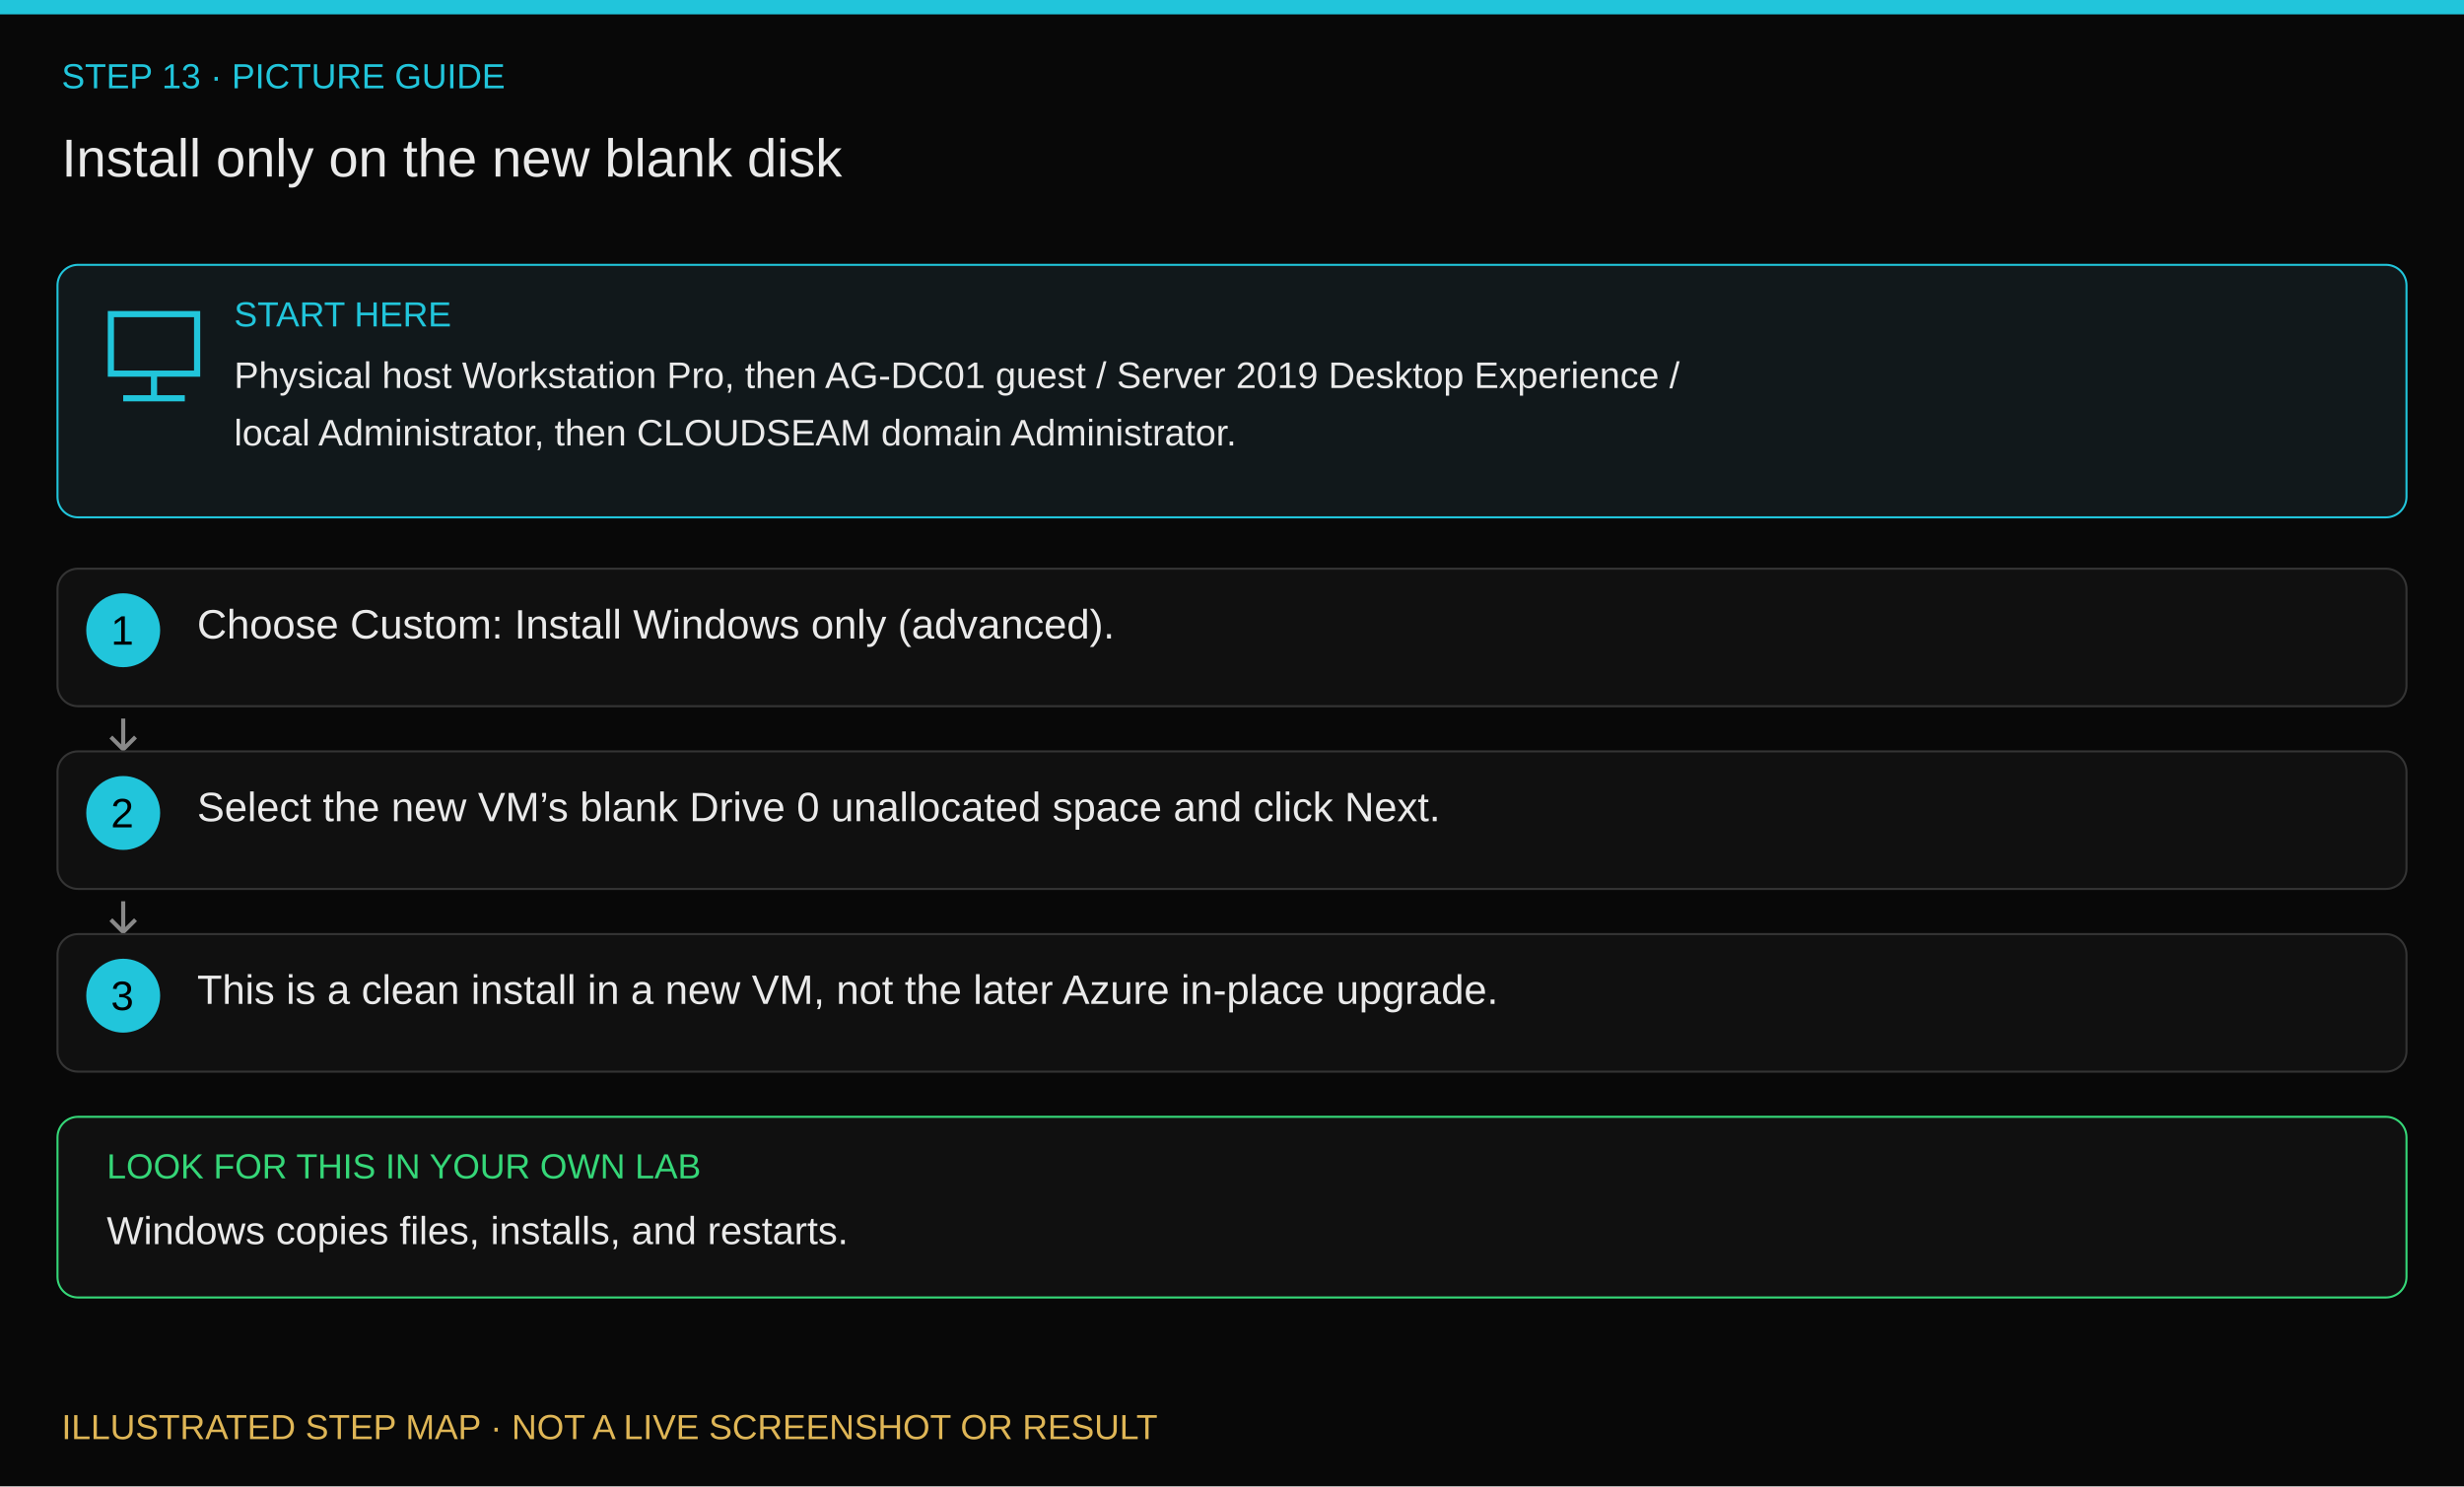
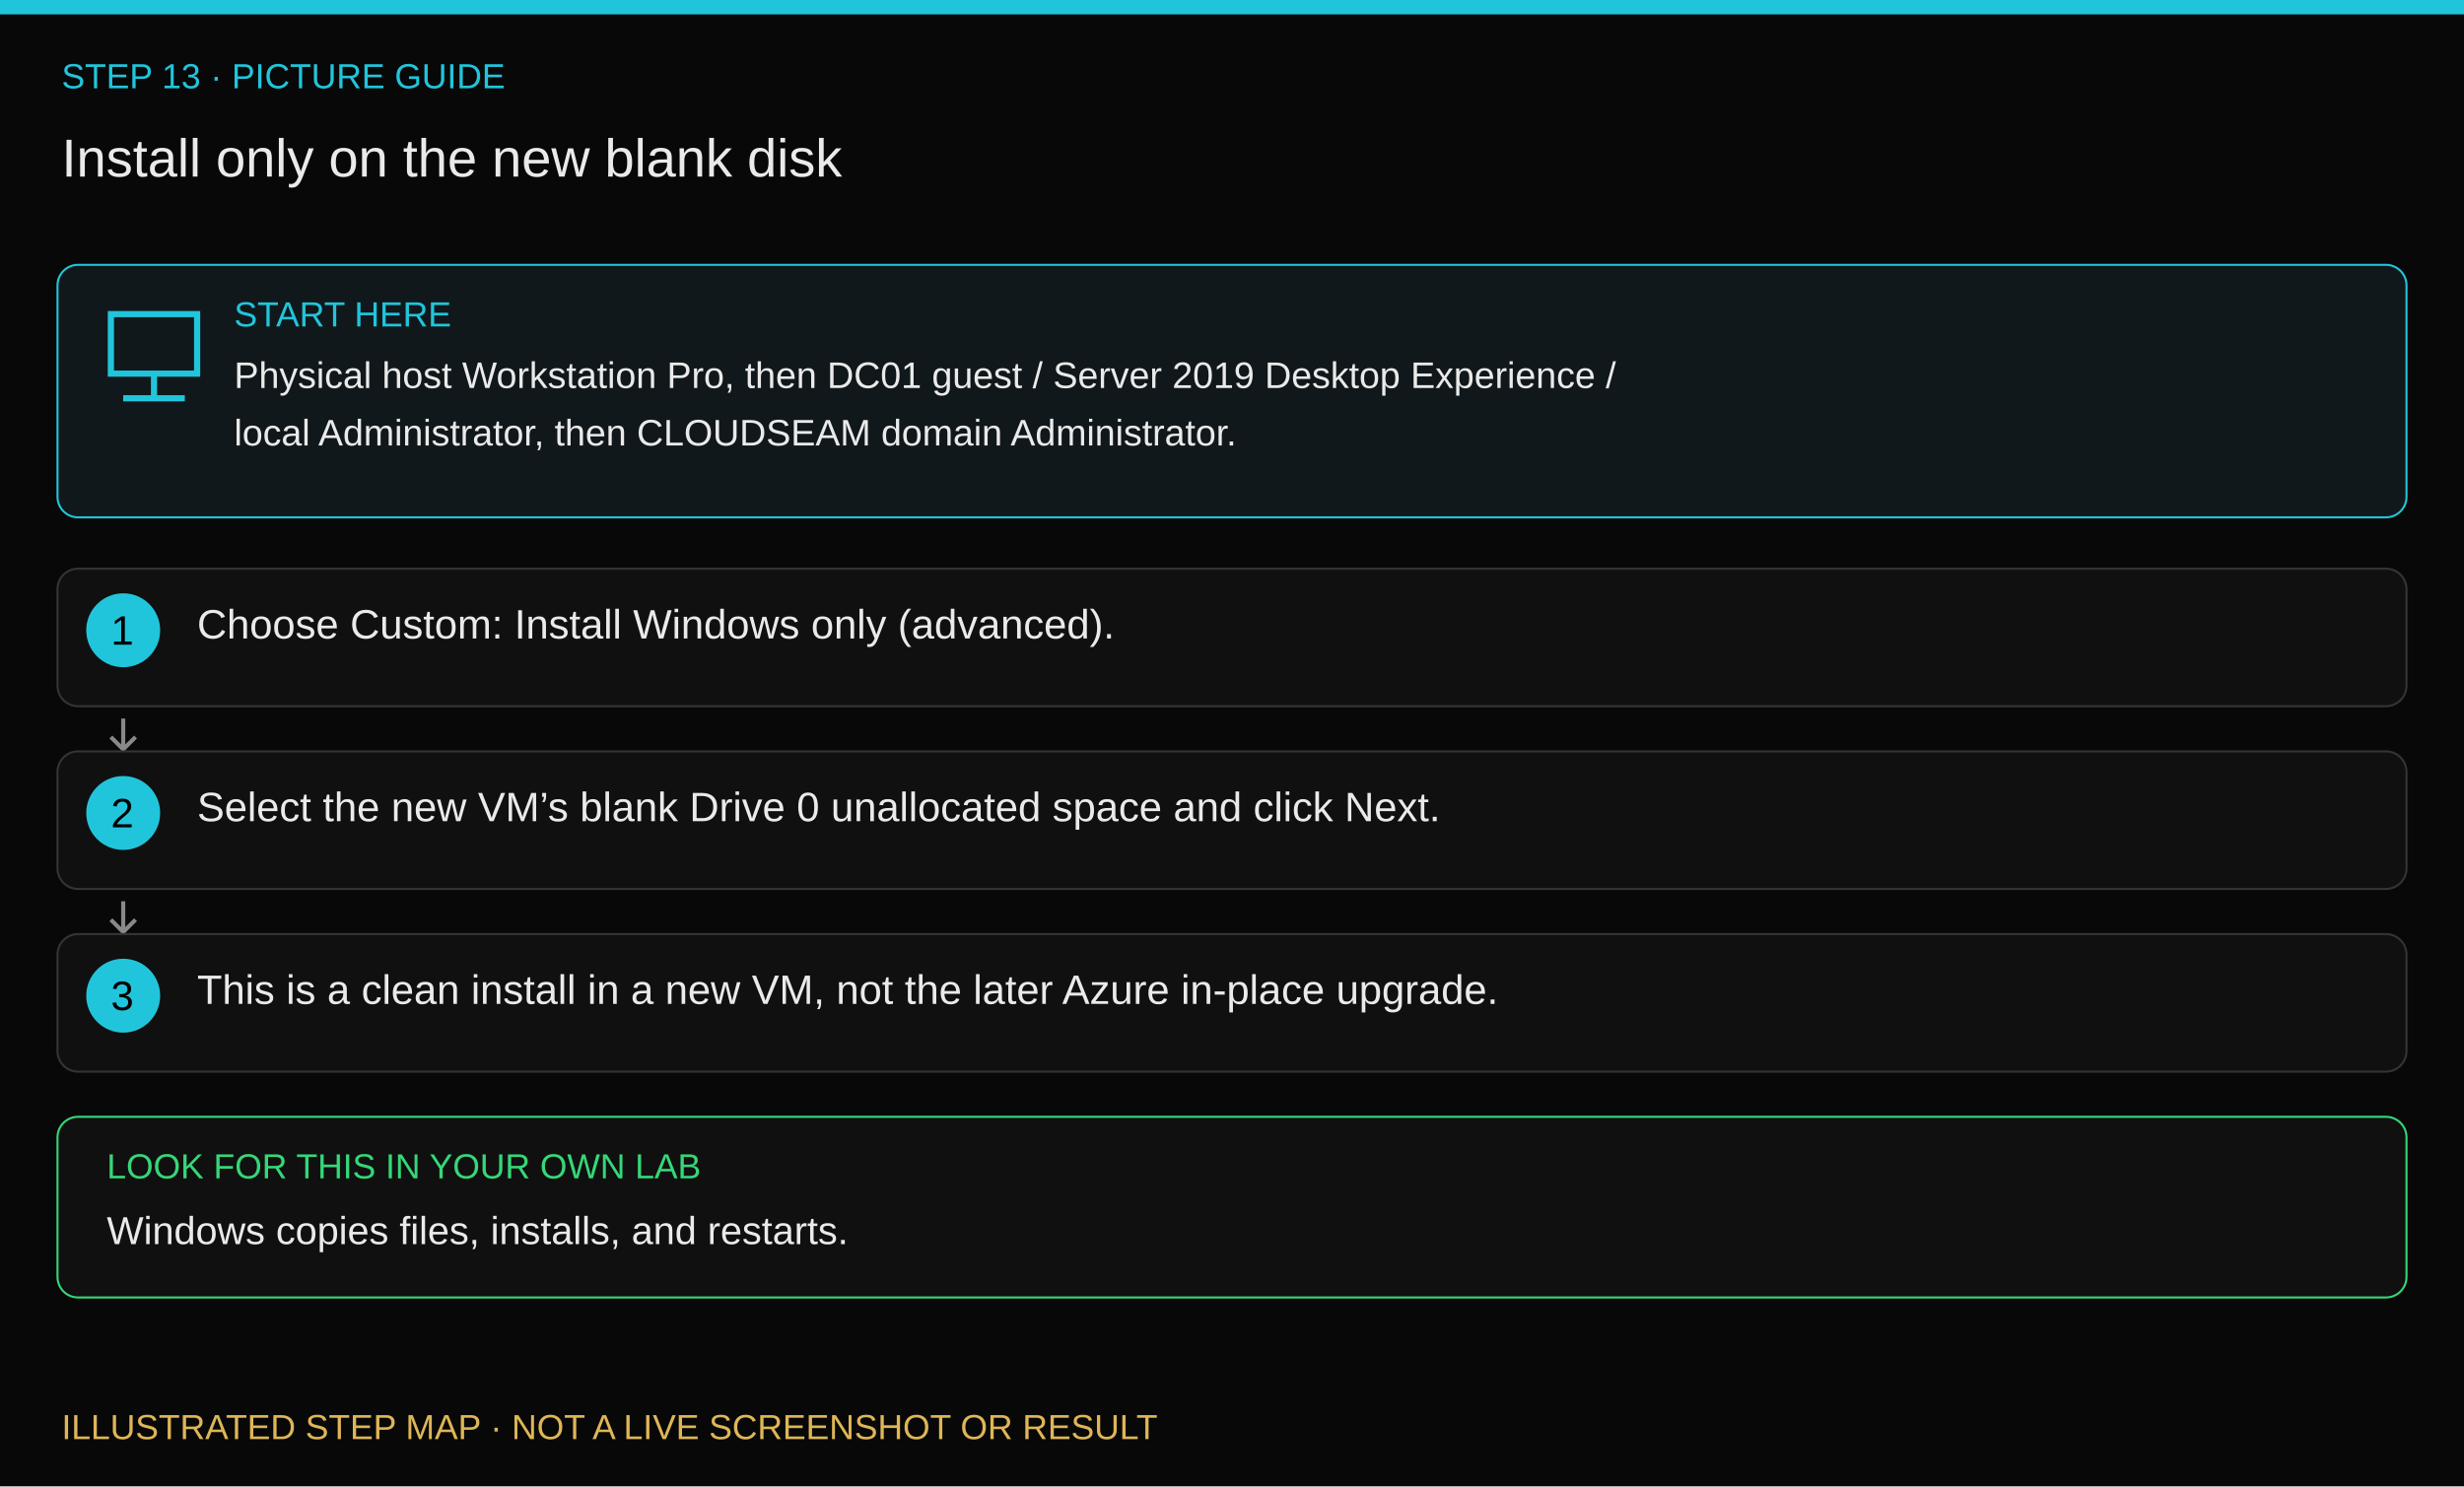
<svg xmlns="http://www.w3.org/2000/svg" width="1200" height="724" viewBox="0 0 1200 724" role="img" aria-labelledby="title desc">
  <rect width="1200" height="724" fill="#080808" />
  <rect width="1200" height="7" fill="#21c5db" />
  <text x="30" y="43" font-family="Arial, sans-serif" font-size="17" fill="#21c5db">STEP 13 · PICTURE GUIDE</text>
  <text x="30" y="86" font-family="Arial, sans-serif" font-size="26" fill="#eaeaea">Install only on the new blank disk</text>
  <rect x="28" y="129" width="1144" height="123" rx="10" fill="#11181b" stroke="#21c5db" />
  <path d="M54 153h42v29H54zm21 29v12m-15 0h30" fill="none" stroke="#21c5db" stroke-width="3" />
  <text x="114" y="159" font-family="Arial, sans-serif" font-size="17" fill="#21c5db">START HERE</text>
-   <text x="114" y="189" font-family="Arial, sans-serif" font-size="18" fill="#eaeaea">Physical host Workstation Pro, then AG-DC01 guest / Server 2019 Desktop Experience /</text>
+   <text x="114" y="189" font-family="Arial, sans-serif" font-size="18" fill="#eaeaea">Physical host Workstation Pro, then DC01 guest / Server 2019 Desktop Experience /</text>
  <text x="114" y="217" font-family="Arial, sans-serif" font-size="18" fill="#eaeaea">local Administrator, then CLOUDSEAM domain Administrator.</text>
  <rect x="28" y="277" width="1144" height="67" rx="10" fill="#101010" stroke="#343434" />
  <circle cx="60" cy="307" r="18" fill="#21c5db" />
  <text x="54" y="314" font-family="Arial, sans-serif" font-size="20" fill="#000">1</text>
  <text x="96" y="311" font-family="Arial, sans-serif" font-size="20" fill="#eaeaea">Choose Custom: Install Windows only (advanced).</text>
  <path d="M60 350v15m-6-6 6 6 6-6" fill="none" stroke="#898989" stroke-width="2" />
  <rect x="28" y="366" width="1144" height="67" rx="10" fill="#101010" stroke="#343434" />
  <circle cx="60" cy="396" r="18" fill="#21c5db" />
  <text x="54" y="403" font-family="Arial, sans-serif" font-size="20" fill="#000">2</text>
  <text x="96" y="400" font-family="Arial, sans-serif" font-size="20" fill="#eaeaea">Select the new VM’s blank Drive 0 unallocated space and click Next.</text>
  <path d="M60 439v15m-6-6 6 6 6-6" fill="none" stroke="#898989" stroke-width="2" />
  <rect x="28" y="455" width="1144" height="67" rx="10" fill="#101010" stroke="#343434" />
  <circle cx="60" cy="485" r="18" fill="#21c5db" />
  <text x="54" y="492" font-family="Arial, sans-serif" font-size="20" fill="#000">3</text>
  <text x="96" y="489" font-family="Arial, sans-serif" font-size="20" fill="#eaeaea">This is a clean install in a new VM, not the later Azure in-place upgrade.</text>
  <rect x="28" y="544" width="1144" height="88" rx="10" fill="#101010" stroke="#35d778" />
  <text x="52" y="574" font-family="Arial, sans-serif" font-size="17" fill="#35d778">LOOK FOR THIS IN YOUR OWN LAB</text>
  <text x="52" y="606" font-family="Arial, sans-serif" font-size="19" fill="#eaeaea">Windows copies files, installs, and restarts.</text>
  <text x="30" y="701" font-family="Arial, sans-serif" font-size="17" fill="#dfb656">ILLUSTRATED STEP MAP · NOT A LIVE SCREENSHOT OR RESULT</text>
</svg>
